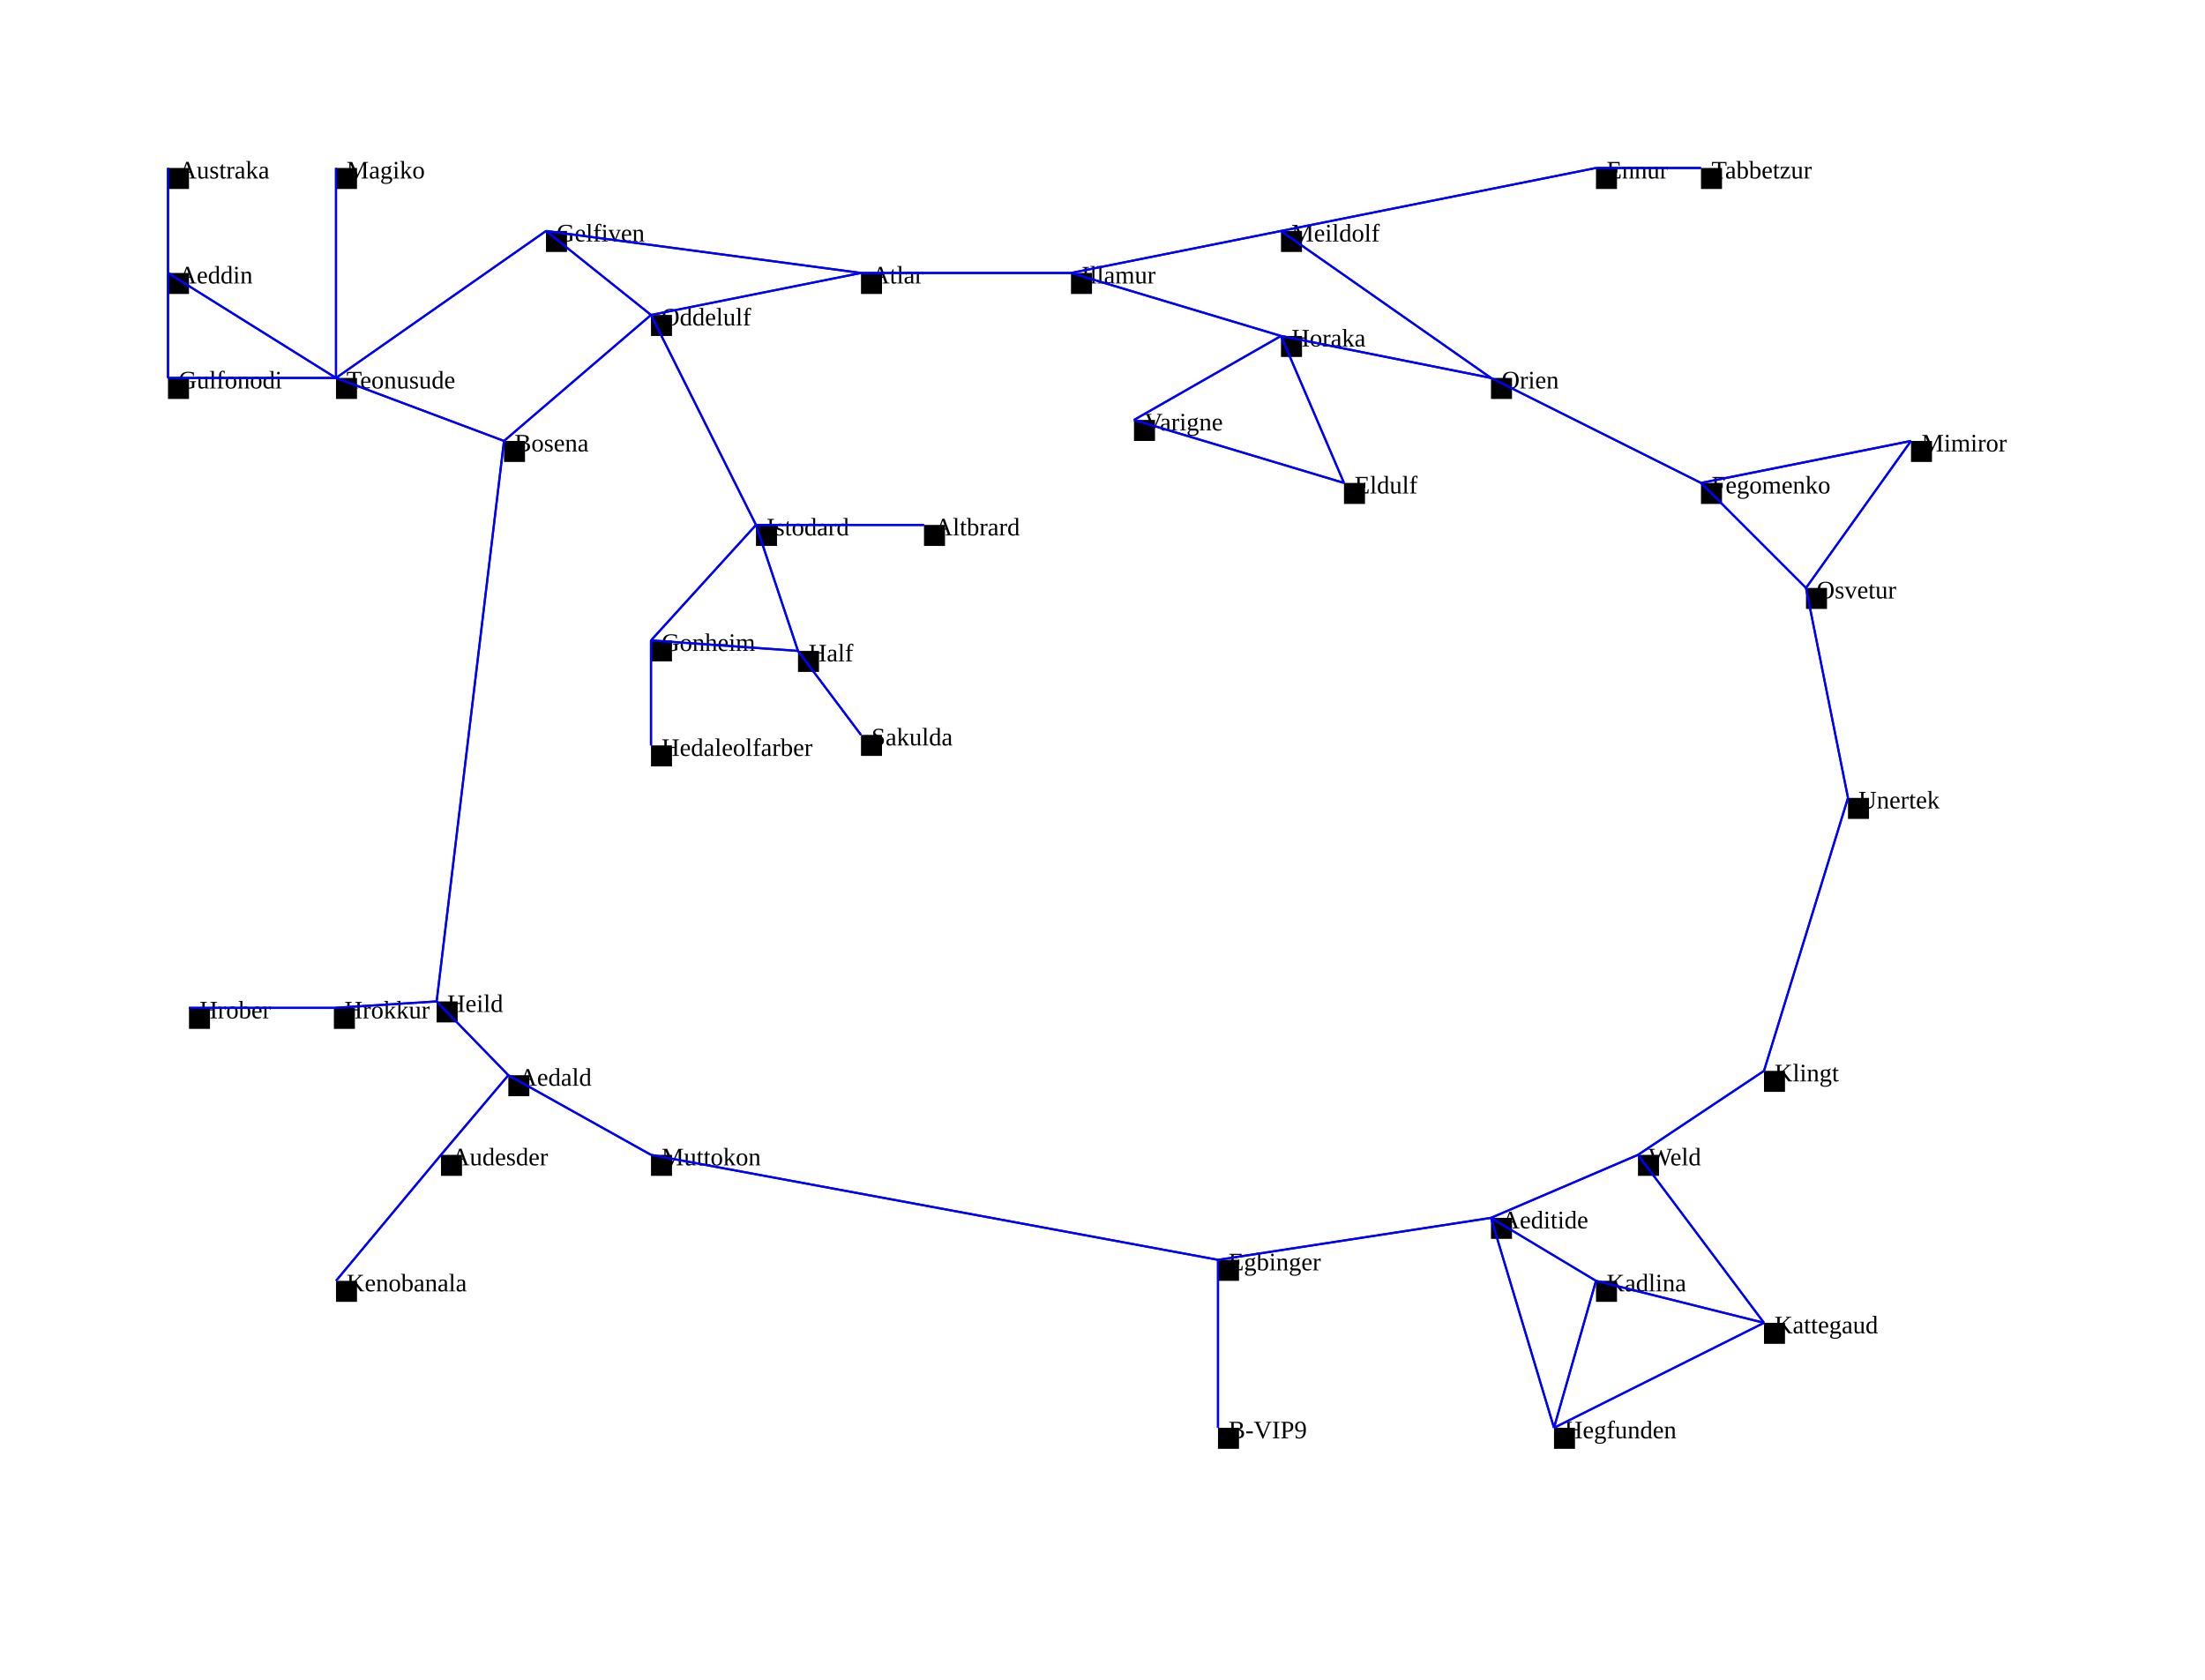
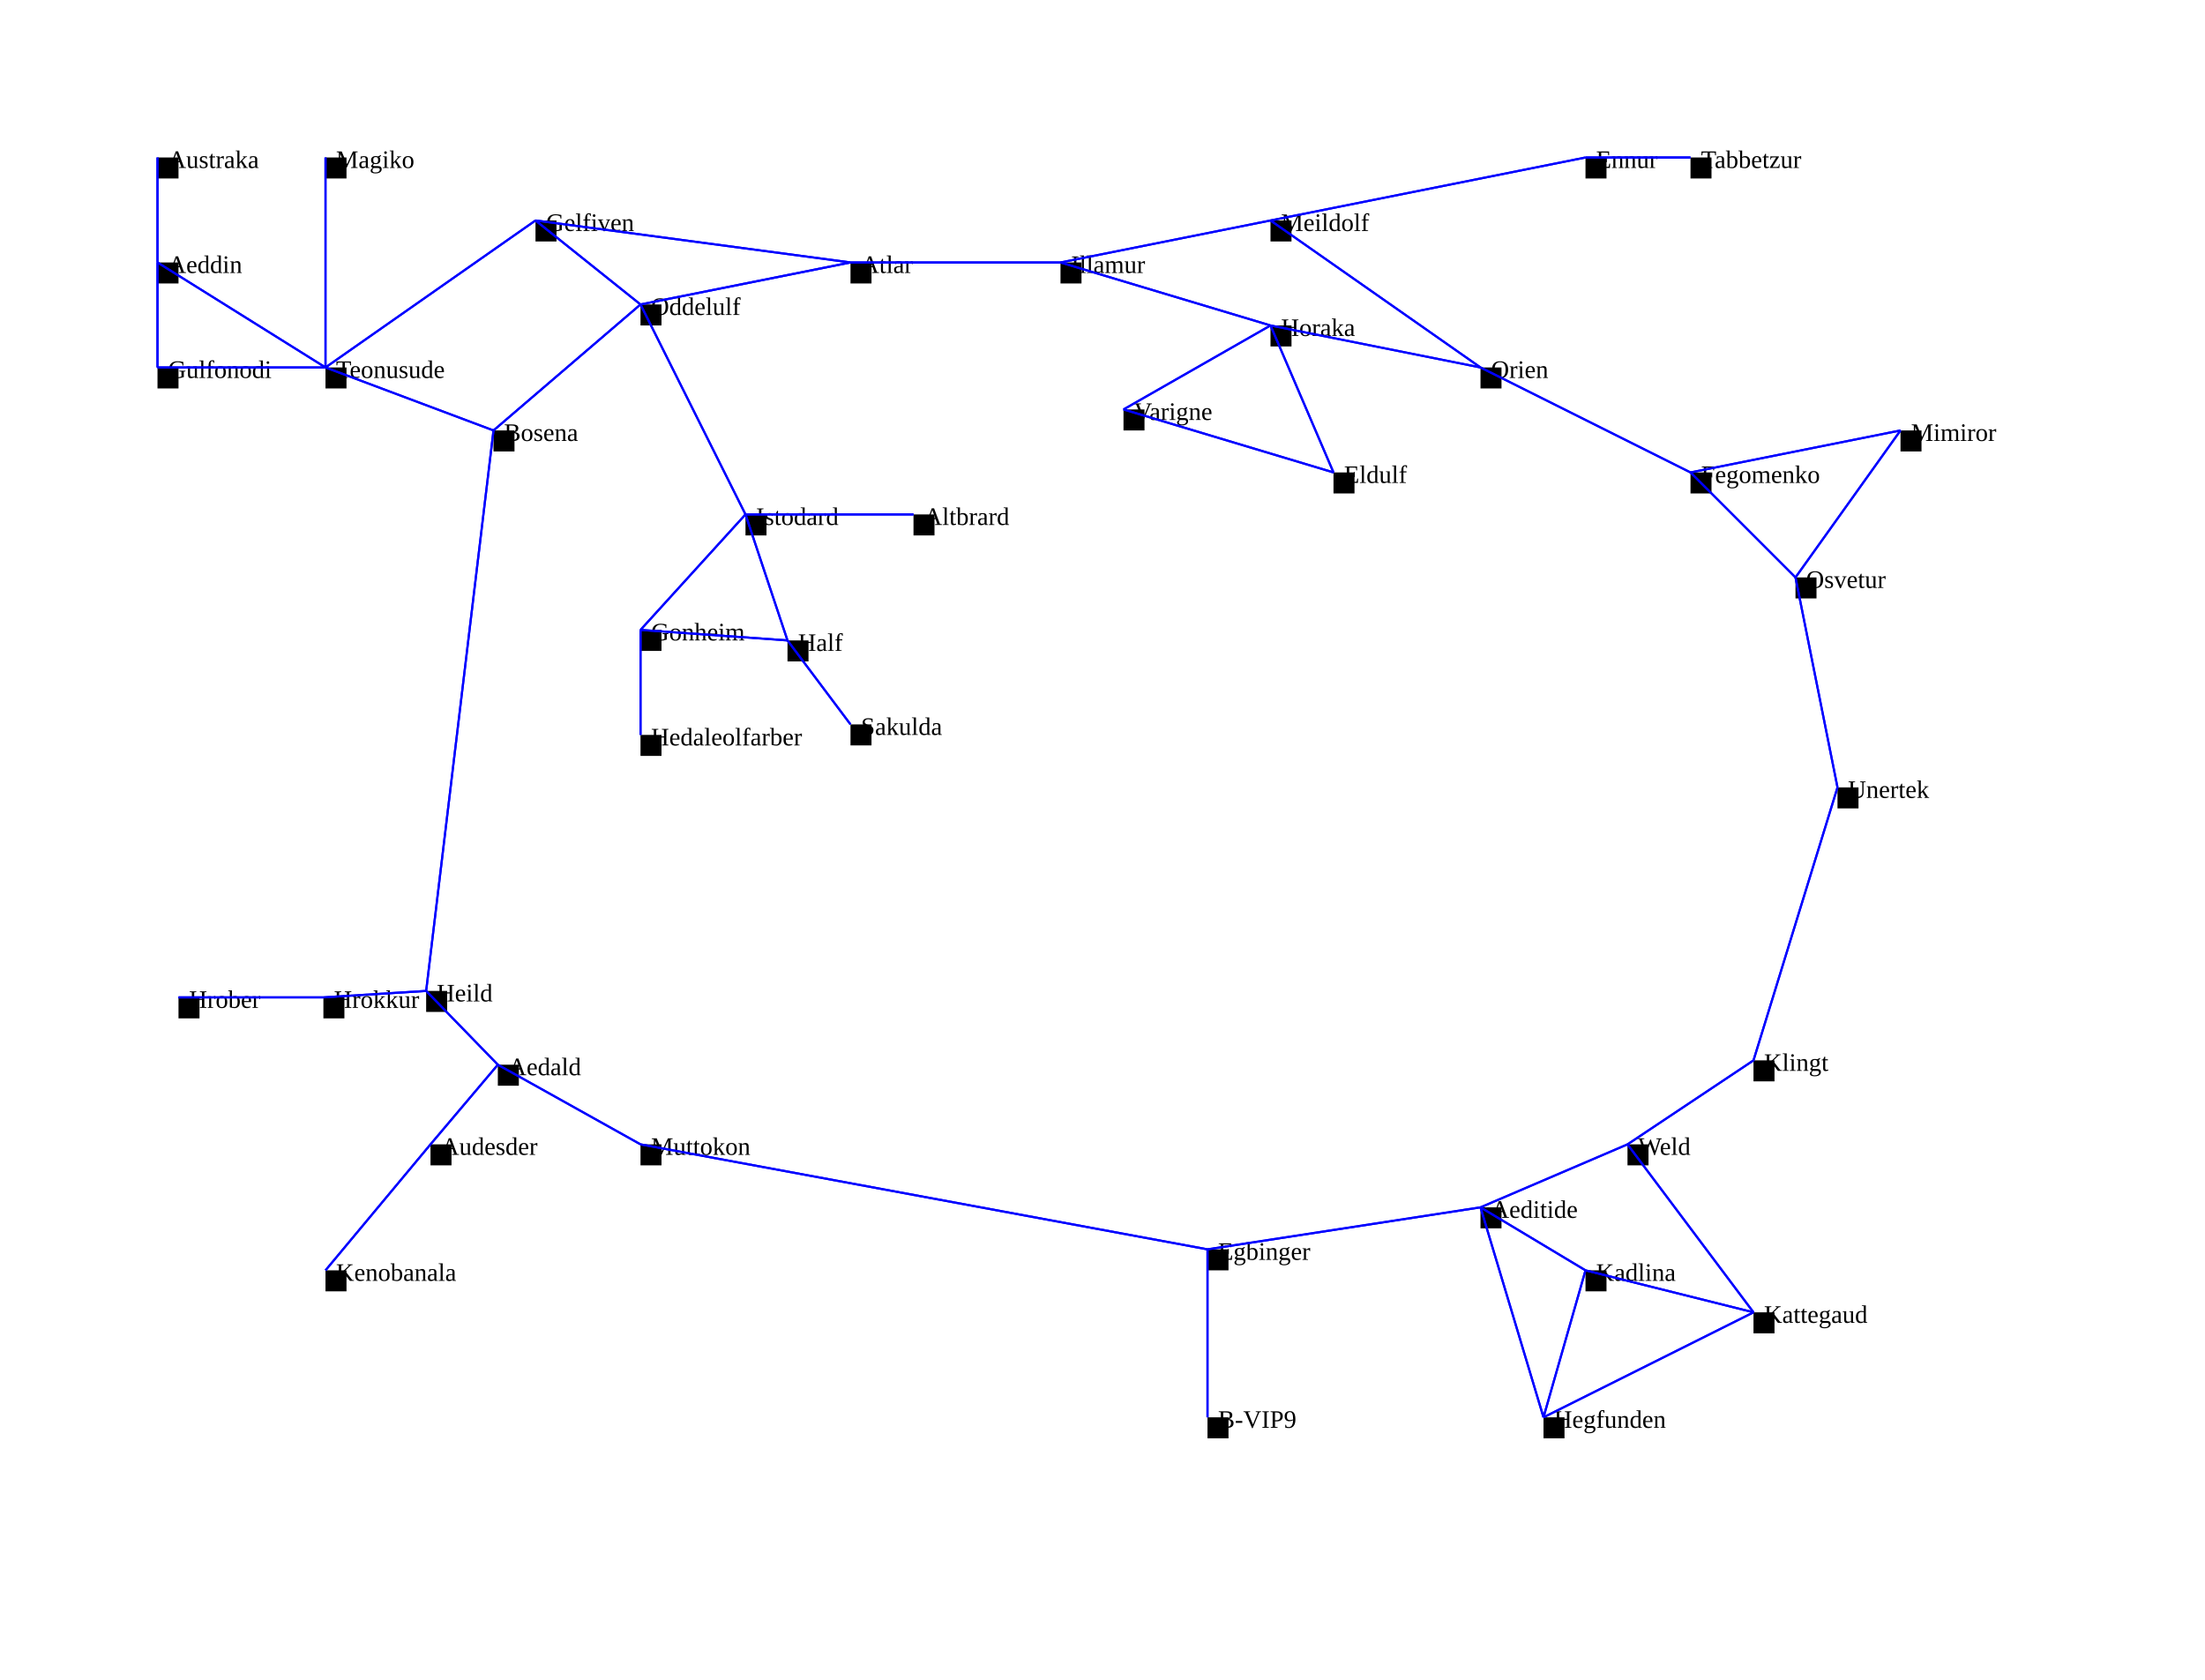
- <svg xmlns="http://www.w3.org/2000/svg" id="20113" width="1050.00" height="800.00">
-   <rect x="80.00" Region="Molden Heath" y="130.00" id="20114" width="10.00" height="10.00" Name="Aeddin" Type="system" ID="30002383" />
-   <text x="85.00" y="135.00" id="20115">Aeddin</text>
-   <rect x="80.00" Region="Molden Heath" y="180.00" id="20117" width="10.00" height="10.00" Name="Gulfonodi" Type="system" ID="30002384" />
-   <text x="85.00" y="185.00" id="20118">Gulfonodi</text>
-   <rect x="90.00" Region="Molden Heath" y="480.00" id="20120" width="10.00" height="10.00" Name="Hrober" Type="system" ID="30002392" />
-   <text x="95.00" y="485.00" id="20121">Hrober</text>
-   <rect x="159.00" Region="Molden Heath" y="480.00" id="20123" width="10.00" height="10.00" Name="Hrokkur" Type="system" ID="30002391" />
-   <text x="164.00" y="485.00" id="20124">Hrokkur</text>
-   <rect x="160.00" Region="Molden Heath" y="180.00" id="20126" width="10.00" height="10.00" Name="Teonusude" Type="system" ID="30002385" />
-   <text x="165.00" y="185.00" id="20127">Teonusude</text>
-   <rect x="207.93" Region="Molden Heath" y="476.93" id="20129" width="10.00" height="10.00" Name="Heild" Type="system" ID="30002390" />
-   <text x="212.93" y="481.93" id="20130">Heild</text>
-   <rect x="210.00" Region="Molden Heath" y="550.00" id="20132" width="10.00" height="10.00" Name="Audesder" Type="system" ID="30002395" />
-   <text x="215.00" y="555.00" id="20133">Audesder</text>
-   <rect x="240.00" Region="Molden Heath" y="210.00" id="20135" width="10.00" height="10.00" Name="Bosena" Type="system" ID="30002387" />
-   <text x="245.00" y="215.00" id="20136">Bosena</text>
-   <rect x="242.07" Region="Molden Heath" y="512.07" id="20138" width="10.00" height="10.00" Name="Aedald" Type="system" ID="30002393" />
-   <text x="247.07" y="517.07" id="20139">Aedald</text>
-   <rect x="260.00" Region="Molden Heath" y="110.00" id="20141" width="10.00" height="10.00" Name="Gelfiven" Type="system" ID="30002386" />
-   <text x="265.00" y="115.00" id="20142">Gelfiven</text>
-   <rect x="310.00" Region="Molden Heath" y="150.00" id="20144" width="10.00" height="10.00" Name="Oddelulf" Type="system" ID="30002388" />
-   <text x="315.00" y="155.00" id="20145">Oddelulf</text>
-   <rect x="310.00" Region="Molden Heath" y="550.00" id="20147" width="10.00" height="10.00" Name="Muttokon" Type="system" ID="30002394" />
-   <text x="315.00" y="555.00" id="20148">Muttokon</text>
-   <rect x="310.00" Region="Molden Heath" y="305.00" id="20150" width="10.00" height="10.00" Name="Gonheim" Type="system" ID="30002403" />
-   <text x="315.00" y="310.00" id="20151">Gonheim</text>
-   <rect x="310.00" Region="Molden Heath" y="355.00" id="20153" width="10.00" height="10.00" Name="Hedaleolfarber" Type="system" ID="30002406" />
-   <text x="315.00" y="360.00" id="20154">Hedaleolfarber</text>
-   <rect x="360.00" Region="Molden Heath" y="250.00" id="20156" width="10.00" height="10.00" Name="Istodard" Type="system" ID="30002402" />
-   <text x="365.00" y="255.00" id="20157">Istodard</text>
-   <rect x="380.00" Region="Molden Heath" y="310.00" id="20159" width="10.00" height="10.00" Name="Half" Type="system" ID="30002404" />
-   <text x="385.00" y="315.00" id="20160">Half</text>
-   <rect x="410.00" Region="Molden Heath" y="350.00" id="20162" width="10.00" height="10.00" Name="Sakulda" Type="system" ID="30002405" />
-   <text x="415.00" y="355.00" id="20163">Sakulda</text>
-   <rect x="410.00" Region="Molden Heath" y="130.00" id="20165" width="10.00" height="10.00" Name="Atlar" Type="system" ID="30002389" />
-   <text x="415.00" y="135.00" id="20166">Atlar</text>
-   <rect x="440.00" Region="Molden Heath" y="250.00" id="20168" width="10.00" height="10.00" Name="Altbrard" Type="system" ID="30002407" />
-   <text x="445.00" y="255.00" id="20169">Altbrard</text>
-   <rect x="510.00" Region="Molden Heath" y="130.00" id="20171" width="10.00" height="10.00" Name="Illamur" Type="system" ID="30002396" />
-   <text x="515.00" y="135.00" id="20172">Illamur</text>
-   <rect x="540.00" Region="Molden Heath" y="200.00" id="20174" width="10.00" height="10.00" Name="Varigne" Type="system" ID="30002400" />
-   <text x="545.00" y="205.00" id="20175">Varigne</text>
-   <rect x="610.00" Region="Molden Heath" y="160.00" id="20177" width="10.00" height="10.00" Name="Horaka" Type="system" ID="30002397" />
-   <text x="615.00" y="165.00" id="20178">Horaka</text>
-   <rect x="640.00" Region="Molden Heath" y="230.00" id="20180" width="10.00" height="10.00" Name="Eldulf" Type="system" ID="30002398" />
-   <text x="645.00" y="235.00" id="20181">Eldulf</text>
-   <rect x="580.00" Region="Molden Heath" y="600.00" id="20183" width="10.00" height="10.00" Name="Egbinger" Type="system" ID="30002420" />
-   <text x="585.00" y="605.00" id="20184">Egbinger</text>
-   <rect x="610.00" Region="Molden Heath" y="110.00" id="20186" width="10.00" height="10.00" Name="Meildolf" Type="system" ID="30002401" />
-   <text x="615.00" y="115.00" id="20187">Meildolf</text>
-   <rect x="710.00" Region="Molden Heath" y="180.00" id="20189" width="10.00" height="10.00" Name="Orien" Type="system" ID="30002399" />
-   <text x="715.00" y="185.00" id="20190">Orien</text>
-   <rect x="710.00" Region="Molden Heath" y="580.00" id="20192" width="10.00" height="10.00" Name="Aeditide" Type="system" ID="30002419" />
-   <text x="715.00" y="585.00" id="20193">Aeditide</text>
-   <rect x="740.00" Region="Molden Heath" y="680.00" id="20195" width="10.00" height="10.00" Name="Hegfunden" Type="system" ID="30002418" />
-   <text x="745.00" y="685.00" id="20196">Hegfunden</text>
-   <rect x="760.00" Region="Molden Heath" y="80.00" id="20198" width="10.00" height="10.00" Name="Ennur" Type="system" ID="30002412" />
-   <text x="765.00" y="85.00" id="20199">Ennur</text>
-   <rect x="760.00" Region="Molden Heath" y="610.00" id="20201" width="10.00" height="10.00" Name="Kadlina" Type="system" ID="30002417" />
-   <text x="765.00" y="615.00" id="20202">Kadlina</text>
-   <rect x="780.00" Region="Molden Heath" y="550.00" id="20204" width="10.00" height="10.00" Name="Weld" Type="system" ID="30002415" />
-   <text x="785.00" y="555.00" id="20205">Weld</text>
-   <rect x="810.00" Region="Molden Heath" y="230.00" id="20207" width="10.00" height="10.00" Name="Fegomenko" Type="system" ID="30002408" />
-   <text x="815.00" y="235.00" id="20208">Fegomenko</text>
-   <rect x="840.00" Region="Molden Heath" y="510.00" id="20210" width="10.00" height="10.00" Name="Klingt" Type="system" ID="30002414" />
-   <text x="845.00" y="515.00" id="20211">Klingt</text>
-   <rect x="840.00" Region="Molden Heath" y="630.00" id="20213" width="10.00" height="10.00" Name="Kattegaud" Type="system" ID="30002416" />
-   <text x="845.00" y="635.00" id="20214">Kattegaud</text>
-   <rect x="860.00" Region="Molden Heath" y="280.00" id="20216" width="10.00" height="10.00" Name="Osvetur" Type="system" ID="30002409" />
-   <text x="865.00" y="285.00" id="20217">Osvetur</text>
-   <rect x="880.00" Region="Molden Heath" y="380.00" id="20219" width="10.00" height="10.00" Name="Unertek" Type="system" ID="30002413" />
-   <text x="885.00" y="385.00" id="20220">Unertek</text>
-   <rect x="910.00" Region="Molden Heath" y="210.00" id="20222" width="10.00" height="10.00" Name="Mimiror" Type="system" ID="30002410" />
-   <text x="915.00" y="215.00" id="20223">Mimiror</text>
-   <rect x="80.00" Region="Heimatar" y="80.00" id="20225" width="10.00" height="10.00" Name="Austraka" Type="system" ID="30002523" />
-   <text x="85.00" y="85.00" id="20226">Austraka</text>
-   <rect x="160.00" Region="Heimatar" y="80.00" id="20228" width="10.00" height="10.00" Name="Magiko" Type="system" ID="30002570" />
-   <text x="165.00" y="85.00" id="20229">Magiko</text>
-   <rect x="160.00" Region="Derelik" y="610.00" id="20231" width="10.00" height="10.00" Name="Kenobanala" Type="system" ID="30000116" />
-   <text x="165.00" y="615.00" id="20232">Kenobanala</text>
-   <rect x="580.00" Region="Great Wildlands" y="680.00" id="20234" width="10.00" height="10.00" Name="B-VIP9" Type="system" ID="30000970" />
-   <text x="585.00" y="685.00" id="20235">B-VIP9</text>
-   <rect x="810.00" Region="Metropolis" y="80.00" id="20237" width="10.00" height="10.00" Name="Tabbetzur" Type="system" ID="30003465" />
-   <text x="815.00" y="85.00" id="20238">Tabbetzur</text>
-   <line x2="80.00" x1="80.00" id="20240" y1="130.00" y2="180.00" style="fill:blue;stroke:blue;" />
-   <line x2="160.00" x1="80.00" id="20241" y1="130.00" y2="180.00" style="fill:blue;stroke:blue;" />
-   <line x2="80.00" x1="80.00" id="20242" y1="130.00" y2="80.00" style="fill:blue;stroke:blue;" />
-   <line x2="80.00" x1="80.00" id="20243" y1="180.00" y2="130.00" style="fill:blue;stroke:blue;" />
-   <line x2="160.00" x1="80.00" id="20244" y1="180.00" y2="180.00" style="fill:blue;stroke:blue;" />
-   <line x2="159.00" x1="90.00" id="20245" y1="480.00" y2="480.00" style="fill:blue;stroke:blue;" />
-   <line x2="207.93" x1="159.00" id="20246" y1="480.00" y2="476.93" style="fill:blue;stroke:blue;" />
-   <line x2="90.00" x1="159.00" id="20247" y1="480.00" y2="480.00" style="fill:blue;stroke:blue;" />
-   <line x2="80.00" x1="160.00" id="20248" y1="180.00" y2="130.00" style="fill:blue;stroke:blue;" />
-   <line x2="80.00" x1="160.00" id="20249" y1="180.00" y2="180.00" style="fill:blue;stroke:blue;" />
-   <line x2="260.00" x1="160.00" id="20250" y1="180.00" y2="110.00" style="fill:blue;stroke:blue;" />
-   <line x2="240.00" x1="160.00" id="20251" y1="180.00" y2="210.00" style="fill:blue;stroke:blue;" />
-   <line x2="160.00" x1="160.00" id="20252" y1="180.00" y2="80.00" style="fill:blue;stroke:blue;" />
-   <line x2="240.00" x1="207.93" id="20253" y1="476.93" y2="210.00" style="fill:blue;stroke:blue;" />
-   <line x2="159.00" x1="207.93" id="20254" y1="476.93" y2="480.00" style="fill:blue;stroke:blue;" />
-   <line x2="242.07" x1="207.93" id="20255" y1="476.93" y2="512.07" style="fill:blue;stroke:blue;" />
-   <line x2="160.00" x1="210.00" id="20256" y1="550.00" y2="610.00" style="fill:blue;stroke:blue;" />
-   <line x2="242.07" x1="210.00" id="20257" y1="550.00" y2="512.07" style="fill:blue;stroke:blue;" />
-   <line x2="160.00" x1="240.00" id="20258" y1="210.00" y2="180.00" style="fill:blue;stroke:blue;" />
-   <line x2="310.00" x1="240.00" id="20259" y1="210.00" y2="150.00" style="fill:blue;stroke:blue;" />
-   <line x2="207.93" x1="240.00" id="20260" y1="210.00" y2="476.93" style="fill:blue;stroke:blue;" />
-   <line x2="207.93" x1="242.07" id="20261" y1="512.07" y2="476.93" style="fill:blue;stroke:blue;" />
-   <line x2="310.00" x1="242.07" id="20262" y1="512.07" y2="550.00" style="fill:blue;stroke:blue;" />
-   <line x2="210.00" x1="242.07" id="20263" y1="512.07" y2="550.00" style="fill:blue;stroke:blue;" />
-   <line x2="160.00" x1="260.00" id="20264" y1="110.00" y2="180.00" style="fill:blue;stroke:blue;" />
-   <line x2="310.00" x1="260.00" id="20265" y1="110.00" y2="150.00" style="fill:blue;stroke:blue;" />
-   <line x2="410.00" x1="260.00" id="20266" y1="110.00" y2="130.00" style="fill:blue;stroke:blue;" />
-   <line x2="260.00" x1="310.00" id="20267" y1="150.00" y2="110.00" style="fill:blue;stroke:blue;" />
-   <line x2="240.00" x1="310.00" id="20268" y1="150.00" y2="210.00" style="fill:blue;stroke:blue;" />
-   <line x2="410.00" x1="310.00" id="20269" y1="150.00" y2="130.00" style="fill:blue;stroke:blue;" />
-   <line x2="360.00" x1="310.00" id="20270" y1="150.00" y2="250.00" style="fill:blue;stroke:blue;" />
-   <line x2="242.07" x1="310.00" id="20271" y1="550.00" y2="512.07" style="fill:blue;stroke:blue;" />
-   <line x2="580.00" x1="310.00" id="20272" y1="550.00" y2="600.00" style="fill:blue;stroke:blue;" />
-   <line x2="360.00" x1="310.00" id="20273" y1="305.00" y2="250.00" style="fill:blue;stroke:blue;" />
-   <line x2="380.00" x1="310.00" id="20274" y1="305.00" y2="310.00" style="fill:blue;stroke:blue;" />
-   <line x2="310.00" x1="310.00" id="20275" y1="305.00" y2="355.00" style="fill:blue;stroke:blue;" />
-   <line x2="310.00" x1="310.00" id="20276" y1="355.00" y2="305.00" style="fill:blue;stroke:blue;" />
-   <line x2="310.00" x1="360.00" id="20277" y1="250.00" y2="150.00" style="fill:blue;stroke:blue;" />
-   <line x2="310.00" x1="360.00" id="20278" y1="250.00" y2="305.00" style="fill:blue;stroke:blue;" />
-   <line x2="380.00" x1="360.00" id="20279" y1="250.00" y2="310.00" style="fill:blue;stroke:blue;" />
-   <line x2="440.00" x1="360.00" id="20280" y1="250.00" y2="250.00" style="fill:blue;stroke:blue;" />
-   <line x2="360.00" x1="380.00" id="20281" y1="310.00" y2="250.00" style="fill:blue;stroke:blue;" />
-   <line x2="310.00" x1="380.00" id="20282" y1="310.00" y2="305.00" style="fill:blue;stroke:blue;" />
-   <line x2="410.00" x1="380.00" id="20283" y1="310.00" y2="350.00" style="fill:blue;stroke:blue;" />
-   <line x2="380.00" x1="410.00" id="20284" y1="350.00" y2="310.00" style="fill:blue;stroke:blue;" />
-   <line x2="260.00" x1="410.00" id="20285" y1="130.00" y2="110.00" style="fill:blue;stroke:blue;" />
-   <line x2="310.00" x1="410.00" id="20286" y1="130.00" y2="150.00" style="fill:blue;stroke:blue;" />
-   <line x2="510.00" x1="410.00" id="20287" y1="130.00" y2="130.00" style="fill:blue;stroke:blue;" />
-   <line x2="360.00" x1="440.00" id="20288" y1="250.00" y2="250.00" style="fill:blue;stroke:blue;" />
-   <line x2="410.00" x1="510.00" id="20289" y1="130.00" y2="130.00" style="fill:blue;stroke:blue;" />
-   <line x2="610.00" x1="510.00" id="20290" y1="130.00" y2="160.00" style="fill:blue;stroke:blue;" />
-   <line x2="610.00" x1="510.00" id="20291" y1="130.00" y2="110.00" style="fill:blue;stroke:blue;" />
-   <line x2="610.00" x1="540.00" id="20292" y1="200.00" y2="160.00" style="fill:blue;stroke:blue;" />
-   <line x2="640.00" x1="540.00" id="20293" y1="200.00" y2="230.00" style="fill:blue;stroke:blue;" />
-   <line x2="510.00" x1="610.00" id="20294" y1="160.00" y2="130.00" style="fill:blue;stroke:blue;" />
-   <line x2="640.00" x1="610.00" id="20295" y1="160.00" y2="230.00" style="fill:blue;stroke:blue;" />
-   <line x2="710.00" x1="610.00" id="20296" y1="160.00" y2="180.00" style="fill:blue;stroke:blue;" />
-   <line x2="540.00" x1="610.00" id="20297" y1="160.00" y2="200.00" style="fill:blue;stroke:blue;" />
-   <line x2="610.00" x1="640.00" id="20298" y1="230.00" y2="160.00" style="fill:blue;stroke:blue;" />
-   <line x2="540.00" x1="640.00" id="20299" y1="230.00" y2="200.00" style="fill:blue;stroke:blue;" />
-   <line x2="580.00" x1="580.00" id="20300" y1="600.00" y2="680.00" style="fill:blue;stroke:blue;" />
-   <line x2="310.00" x1="580.00" id="20301" y1="600.00" y2="550.00" style="fill:blue;stroke:blue;" />
-   <line x2="710.00" x1="580.00" id="20302" y1="600.00" y2="580.00" style="fill:blue;stroke:blue;" />
-   <line x2="510.00" x1="610.00" id="20303" y1="110.00" y2="130.00" style="fill:blue;stroke:blue;" />
-   <line x2="710.00" x1="610.00" id="20304" y1="110.00" y2="180.00" style="fill:blue;stroke:blue;" />
-   <line x2="760.00" x1="610.00" id="20305" y1="110.00" y2="80.00" style="fill:blue;stroke:blue;" />
-   <line x2="610.00" x1="710.00" id="20306" y1="180.00" y2="160.00" style="fill:blue;stroke:blue;" />
-   <line x2="610.00" x1="710.00" id="20307" y1="180.00" y2="110.00" style="fill:blue;stroke:blue;" />
-   <line x2="810.00" x1="710.00" id="20308" y1="180.00" y2="230.00" style="fill:blue;stroke:blue;" />
-   <line x2="780.00" x1="710.00" id="20309" y1="580.00" y2="550.00" style="fill:blue;stroke:blue;" />
-   <line x2="760.00" x1="710.00" id="20310" y1="580.00" y2="610.00" style="fill:blue;stroke:blue;" />
-   <line x2="740.00" x1="710.00" id="20311" y1="580.00" y2="680.00" style="fill:blue;stroke:blue;" />
-   <line x2="580.00" x1="710.00" id="20312" y1="580.00" y2="600.00" style="fill:blue;stroke:blue;" />
-   <line x2="840.00" x1="740.00" id="20313" y1="680.00" y2="630.00" style="fill:blue;stroke:blue;" />
-   <line x2="760.00" x1="740.00" id="20314" y1="680.00" y2="610.00" style="fill:blue;stroke:blue;" />
-   <line x2="710.00" x1="740.00" id="20315" y1="680.00" y2="580.00" style="fill:blue;stroke:blue;" />
-   <line x2="610.00" x1="760.00" id="20316" y1="80.00" y2="110.00" style="fill:blue;stroke:blue;" />
-   <line x2="810.00" x1="760.00" id="20317" y1="80.00" y2="80.00" style="fill:blue;stroke:blue;" />
-   <line x2="840.00" x1="760.00" id="20318" y1="610.00" y2="630.00" style="fill:blue;stroke:blue;" />
-   <line x2="740.00" x1="760.00" id="20319" y1="610.00" y2="680.00" style="fill:blue;stroke:blue;" />
-   <line x2="710.00" x1="760.00" id="20320" y1="610.00" y2="580.00" style="fill:blue;stroke:blue;" />
-   <line x2="840.00" x1="780.00" id="20321" y1="550.00" y2="510.00" style="fill:blue;stroke:blue;" />
-   <line x2="840.00" x1="780.00" id="20322" y1="550.00" y2="630.00" style="fill:blue;stroke:blue;" />
-   <line x2="710.00" x1="780.00" id="20323" y1="550.00" y2="580.00" style="fill:blue;stroke:blue;" />
-   <line x2="710.00" x1="810.00" id="20324" y1="230.00" y2="180.00" style="fill:blue;stroke:blue;" />
-   <line x2="860.00" x1="810.00" id="20325" y1="230.00" y2="280.00" style="fill:blue;stroke:blue;" />
-   <line x2="910.00" x1="810.00" id="20326" y1="230.00" y2="210.00" style="fill:blue;stroke:blue;" />
-   <line x2="880.00" x1="840.00" id="20327" y1="510.00" y2="380.00" style="fill:blue;stroke:blue;" />
-   <line x2="780.00" x1="840.00" id="20328" y1="510.00" y2="550.00" style="fill:blue;stroke:blue;" />
-   <line x2="780.00" x1="840.00" id="20329" y1="630.00" y2="550.00" style="fill:blue;stroke:blue;" />
-   <line x2="760.00" x1="840.00" id="20330" y1="630.00" y2="610.00" style="fill:blue;stroke:blue;" />
-   <line x2="740.00" x1="840.00" id="20331" y1="630.00" y2="680.00" style="fill:blue;stroke:blue;" />
-   <line x2="810.00" x1="860.00" id="20332" y1="280.00" y2="230.00" style="fill:blue;stroke:blue;" />
-   <line x2="910.00" x1="860.00" id="20333" y1="280.00" y2="210.00" style="fill:blue;stroke:blue;" />
-   <line x2="880.00" x1="860.00" id="20334" y1="280.00" y2="380.00" style="fill:blue;stroke:blue;" />
-   <line x2="860.00" x1="880.00" id="20335" y1="380.00" y2="280.00" style="fill:blue;stroke:blue;" />
-   <line x2="840.00" x1="880.00" id="20336" y1="380.00" y2="510.00" style="fill:blue;stroke:blue;" />
-   <line x2="810.00" x1="910.00" id="20337" y1="210.00" y2="230.00" style="fill:blue;stroke:blue;" />
-   <line x2="860.00" x1="910.00" id="20338" y1="210.00" y2="280.00" style="fill:blue;stroke:blue;" />
-   <line x2="80.00" x1="80.00" id="20339" y1="80.00" y2="130.00" style="fill:blue;stroke:blue;" />
-   <line x2="160.00" x1="160.00" id="20340" y1="80.00" y2="180.00" style="fill:blue;stroke:blue;" />
-   <line x2="210.00" x1="160.00" id="20341" y1="610.00" y2="550.00" style="fill:blue;stroke:blue;" />
-   <line x2="580.00" x1="580.00" id="20342" y1="680.00" y2="600.00" style="fill:blue;stroke:blue;" />
-   <line x2="760.00" x1="810.00" id="20343" y1="80.00" y2="80.00" style="fill:blue;stroke:blue;" />
+ <svg xmlns="http://www.w3.org/2000/svg" width="1050.00" id="20113" height="800.00">
+   <rect Name="Aeddin" y="125.00" id="20114" Type="system" height="10.00" Region="Molden Heath" width="10.00" x="75.00" ID="30002383" />
+   <text y="130.00" id="20115" x="80.00">Aeddin</text>
+   <rect Name="Gulfonodi" y="175.00" id="20117" Type="system" height="10.00" Region="Molden Heath" width="10.00" x="75.00" ID="30002384" />
+   <text y="180.00" id="20118" x="80.00">Gulfonodi</text>
+   <rect Name="Hrober" y="475.00" id="20120" Type="system" height="10.00" Region="Molden Heath" width="10.00" x="85.00" ID="30002392" />
+   <text y="480.00" id="20121" x="90.00">Hrober</text>
+   <rect Name="Hrokkur" y="475.00" id="20123" Type="system" height="10.00" Region="Molden Heath" width="10.00" x="154.00" ID="30002391" />
+   <text y="480.00" id="20124" x="159.00">Hrokkur</text>
+   <rect Name="Teonusude" y="175.00" id="20126" Type="system" height="10.00" Region="Molden Heath" width="10.00" x="155.00" ID="30002385" />
+   <text y="180.00" id="20127" x="160.00">Teonusude</text>
+   <rect Name="Heild" y="471.93" id="20129" Type="system" height="10.00" Region="Molden Heath" width="10.00" x="202.93" ID="30002390" />
+   <text y="476.93" id="20130" x="207.93">Heild</text>
+   <rect Name="Audesder" y="545.00" id="20132" Type="system" height="10.00" Region="Molden Heath" width="10.00" x="205.00" ID="30002395" />
+   <text y="550.00" id="20133" x="210.00">Audesder</text>
+   <rect Name="Bosena" y="205.00" id="20135" Type="system" height="10.00" Region="Molden Heath" width="10.00" x="235.00" ID="30002387" />
+   <text y="210.00" id="20136" x="240.00">Bosena</text>
+   <rect Name="Aedald" y="507.07" id="20138" Type="system" height="10.00" Region="Molden Heath" width="10.00" x="237.07" ID="30002393" />
+   <text y="512.07" id="20139" x="242.07">Aedald</text>
+   <rect Name="Gelfiven" y="105.00" id="20141" Type="system" height="10.00" Region="Molden Heath" width="10.00" x="255.00" ID="30002386" />
+   <text y="110.00" id="20142" x="260.00">Gelfiven</text>
+   <rect Name="Oddelulf" y="145.00" id="20144" Type="system" height="10.00" Region="Molden Heath" width="10.00" x="305.00" ID="30002388" />
+   <text y="150.00" id="20145" x="310.00">Oddelulf</text>
+   <rect Name="Muttokon" y="545.00" id="20147" Type="system" height="10.00" Region="Molden Heath" width="10.00" x="305.00" ID="30002394" />
+   <text y="550.00" id="20148" x="310.00">Muttokon</text>
+   <rect Name="Gonheim" y="300.00" id="20150" Type="system" height="10.00" Region="Molden Heath" width="10.00" x="305.00" ID="30002403" />
+   <text y="305.00" id="20151" x="310.00">Gonheim</text>
+   <rect Name="Hedaleolfarber" y="350.00" id="20153" Type="system" height="10.00" Region="Molden Heath" width="10.00" x="305.00" ID="30002406" />
+   <text y="355.00" id="20154" x="310.00">Hedaleolfarber</text>
+   <rect Name="Istodard" y="245.00" id="20156" Type="system" height="10.00" Region="Molden Heath" width="10.00" x="355.00" ID="30002402" />
+   <text y="250.00" id="20157" x="360.00">Istodard</text>
+   <rect Name="Half" y="305.00" id="20159" Type="system" height="10.00" Region="Molden Heath" width="10.00" x="375.00" ID="30002404" />
+   <text y="310.00" id="20160" x="380.00">Half</text>
+   <rect Name="Sakulda" y="345.00" id="20162" Type="system" height="10.00" Region="Molden Heath" width="10.00" x="405.00" ID="30002405" />
+   <text y="350.00" id="20163" x="410.00">Sakulda</text>
+   <rect Name="Atlar" y="125.00" id="20165" Type="system" height="10.00" Region="Molden Heath" width="10.00" x="405.00" ID="30002389" />
+   <text y="130.00" id="20166" x="410.00">Atlar</text>
+   <rect Name="Altbrard" y="245.00" id="20168" Type="system" height="10.00" Region="Molden Heath" width="10.00" x="435.00" ID="30002407" />
+   <text y="250.00" id="20169" x="440.00">Altbrard</text>
+   <rect Name="Illamur" y="125.00" id="20171" Type="system" height="10.00" Region="Molden Heath" width="10.00" x="505.00" ID="30002396" />
+   <text y="130.00" id="20172" x="510.00">Illamur</text>
+   <rect Name="Varigne" y="195.00" id="20174" Type="system" height="10.00" Region="Molden Heath" width="10.00" x="535.00" ID="30002400" />
+   <text y="200.00" id="20175" x="540.00">Varigne</text>
+   <rect Name="Horaka" y="155.00" id="20177" Type="system" height="10.00" Region="Molden Heath" width="10.00" x="605.00" ID="30002397" />
+   <text y="160.00" id="20178" x="610.00">Horaka</text>
+   <rect Name="Eldulf" y="225.00" id="20180" Type="system" height="10.00" Region="Molden Heath" width="10.00" x="635.00" ID="30002398" />
+   <text y="230.00" id="20181" x="640.00">Eldulf</text>
+   <rect Name="Egbinger" y="595.00" id="20183" Type="system" height="10.00" Region="Molden Heath" width="10.00" x="575.00" ID="30002420" />
+   <text y="600.00" id="20184" x="580.00">Egbinger</text>
+   <rect Name="Meildolf" y="105.00" id="20186" Type="system" height="10.00" Region="Molden Heath" width="10.00" x="605.00" ID="30002401" />
+   <text y="110.00" id="20187" x="610.00">Meildolf</text>
+   <rect Name="Orien" y="175.00" id="20189" Type="system" height="10.00" Region="Molden Heath" width="10.00" x="705.00" ID="30002399" />
+   <text y="180.00" id="20190" x="710.00">Orien</text>
+   <rect Name="Aeditide" y="575.00" id="20192" Type="system" height="10.00" Region="Molden Heath" width="10.00" x="705.00" ID="30002419" />
+   <text y="580.00" id="20193" x="710.00">Aeditide</text>
+   <rect Name="Hegfunden" y="675.00" id="20195" Type="system" height="10.00" Region="Molden Heath" width="10.00" x="735.00" ID="30002418" />
+   <text y="680.00" id="20196" x="740.00">Hegfunden</text>
+   <rect Name="Ennur" y="75.00" id="20198" Type="system" height="10.00" Region="Molden Heath" width="10.00" x="755.00" ID="30002412" />
+   <text y="80.00" id="20199" x="760.00">Ennur</text>
+   <rect Name="Kadlina" y="605.00" id="20201" Type="system" height="10.00" Region="Molden Heath" width="10.00" x="755.00" ID="30002417" />
+   <text y="610.00" id="20202" x="760.00">Kadlina</text>
+   <rect Name="Weld" y="545.00" id="20204" Type="system" height="10.00" Region="Molden Heath" width="10.00" x="775.00" ID="30002415" />
+   <text y="550.00" id="20205" x="780.00">Weld</text>
+   <rect Name="Fegomenko" y="225.00" id="20207" Type="system" height="10.00" Region="Molden Heath" width="10.00" x="805.00" ID="30002408" />
+   <text y="230.00" id="20208" x="810.00">Fegomenko</text>
+   <rect Name="Klingt" y="505.00" id="20210" Type="system" height="10.00" Region="Molden Heath" width="10.00" x="835.00" ID="30002414" />
+   <text y="510.00" id="20211" x="840.00">Klingt</text>
+   <rect Name="Kattegaud" y="625.00" id="20213" Type="system" height="10.00" Region="Molden Heath" width="10.00" x="835.00" ID="30002416" />
+   <text y="630.00" id="20214" x="840.00">Kattegaud</text>
+   <rect Name="Osvetur" y="275.00" id="20216" Type="system" height="10.00" Region="Molden Heath" width="10.00" x="855.00" ID="30002409" />
+   <text y="280.00" id="20217" x="860.00">Osvetur</text>
+   <rect Name="Unertek" y="375.00" id="20219" Type="system" height="10.00" Region="Molden Heath" width="10.00" x="875.00" ID="30002413" />
+   <text y="380.00" id="20220" x="880.00">Unertek</text>
+   <rect Name="Mimiror" y="205.00" id="20222" Type="system" height="10.00" Region="Molden Heath" width="10.00" x="905.00" ID="30002410" />
+   <text y="210.00" id="20223" x="910.00">Mimiror</text>
+   <rect Name="Austraka" y="75.00" id="20225" Type="system" height="10.00" Region="Heimatar" width="10.00" x="75.00" ID="30002523" />
+   <text y="80.00" id="20226" x="80.00">Austraka</text>
+   <rect Name="Magiko" y="75.00" id="20228" Type="system" height="10.00" Region="Heimatar" width="10.00" x="155.00" ID="30002570" />
+   <text y="80.00" id="20229" x="160.00">Magiko</text>
+   <rect Name="Kenobanala" y="605.00" id="20231" Type="system" height="10.00" Region="Derelik" width="10.00" x="155.00" ID="30000116" />
+   <text y="610.00" id="20232" x="160.00">Kenobanala</text>
+   <rect Name="B-VIP9" y="675.00" id="20234" Type="system" height="10.00" Region="Great Wildlands" width="10.00" x="575.00" ID="30000970" />
+   <text y="680.00" id="20235" x="580.00">B-VIP9</text>
+   <rect Name="Tabbetzur" y="75.00" id="20237" Type="system" height="10.00" Region="Metropolis" width="10.00" x="805.00" ID="30003465" />
+   <text y="80.00" id="20238" x="810.00">Tabbetzur</text>
+   <line style="fill:blue;stroke:blue;" x1="75.00" id="20240" x2="75.00" y2="175.00" y1="125.00" />
+   <line style="fill:blue;stroke:blue;" x1="75.00" id="20241" x2="155.00" y2="175.00" y1="125.00" />
+   <line style="fill:blue;stroke:blue;" x1="75.00" id="20242" x2="75.00" y2="75.00" y1="125.00" />
+   <line style="fill:blue;stroke:blue;" x1="75.00" id="20243" x2="75.00" y2="125.00" y1="175.00" />
+   <line style="fill:blue;stroke:blue;" x1="75.00" id="20244" x2="155.00" y2="175.00" y1="175.00" />
+   <line style="fill:blue;stroke:blue;" x1="85.00" id="20245" x2="154.00" y2="475.00" y1="475.00" />
+   <line style="fill:blue;stroke:blue;" x1="154.00" id="20246" x2="202.93" y2="471.93" y1="475.00" />
+   <line style="fill:blue;stroke:blue;" x1="154.00" id="20247" x2="85.00" y2="475.00" y1="475.00" />
+   <line style="fill:blue;stroke:blue;" x1="155.00" id="20248" x2="75.00" y2="125.00" y1="175.00" />
+   <line style="fill:blue;stroke:blue;" x1="155.00" id="20249" x2="75.00" y2="175.00" y1="175.00" />
+   <line style="fill:blue;stroke:blue;" x1="155.00" id="20250" x2="255.00" y2="105.00" y1="175.00" />
+   <line style="fill:blue;stroke:blue;" x1="155.00" id="20251" x2="235.00" y2="205.00" y1="175.00" />
+   <line style="fill:blue;stroke:blue;" x1="155.00" id="20252" x2="155.00" y2="75.00" y1="175.00" />
+   <line style="fill:blue;stroke:blue;" x1="202.93" id="20253" x2="235.00" y2="205.00" y1="471.93" />
+   <line style="fill:blue;stroke:blue;" x1="202.93" id="20254" x2="154.00" y2="475.00" y1="471.93" />
+   <line style="fill:blue;stroke:blue;" x1="202.93" id="20255" x2="237.07" y2="507.07" y1="471.93" />
+   <line style="fill:blue;stroke:blue;" x1="205.00" id="20256" x2="155.00" y2="605.00" y1="545.00" />
+   <line style="fill:blue;stroke:blue;" x1="205.00" id="20257" x2="237.07" y2="507.07" y1="545.00" />
+   <line style="fill:blue;stroke:blue;" x1="235.00" id="20258" x2="155.00" y2="175.00" y1="205.00" />
+   <line style="fill:blue;stroke:blue;" x1="235.00" id="20259" x2="305.00" y2="145.00" y1="205.00" />
+   <line style="fill:blue;stroke:blue;" x1="235.00" id="20260" x2="202.93" y2="471.93" y1="205.00" />
+   <line style="fill:blue;stroke:blue;" x1="237.07" id="20261" x2="202.93" y2="471.93" y1="507.07" />
+   <line style="fill:blue;stroke:blue;" x1="237.07" id="20262" x2="305.00" y2="545.00" y1="507.07" />
+   <line style="fill:blue;stroke:blue;" x1="237.07" id="20263" x2="205.00" y2="545.00" y1="507.07" />
+   <line style="fill:blue;stroke:blue;" x1="255.00" id="20264" x2="155.00" y2="175.00" y1="105.00" />
+   <line style="fill:blue;stroke:blue;" x1="255.00" id="20265" x2="305.00" y2="145.00" y1="105.00" />
+   <line style="fill:blue;stroke:blue;" x1="255.00" id="20266" x2="405.00" y2="125.00" y1="105.00" />
+   <line style="fill:blue;stroke:blue;" x1="305.00" id="20267" x2="255.00" y2="105.00" y1="145.00" />
+   <line style="fill:blue;stroke:blue;" x1="305.00" id="20268" x2="235.00" y2="205.00" y1="145.00" />
+   <line style="fill:blue;stroke:blue;" x1="305.00" id="20269" x2="405.00" y2="125.00" y1="145.00" />
+   <line style="fill:blue;stroke:blue;" x1="305.00" id="20270" x2="355.00" y2="245.00" y1="145.00" />
+   <line style="fill:blue;stroke:blue;" x1="305.00" id="20271" x2="237.07" y2="507.07" y1="545.00" />
+   <line style="fill:blue;stroke:blue;" x1="305.00" id="20272" x2="575.00" y2="595.00" y1="545.00" />
+   <line style="fill:blue;stroke:blue;" x1="305.00" id="20273" x2="355.00" y2="245.00" y1="300.00" />
+   <line style="fill:blue;stroke:blue;" x1="305.00" id="20274" x2="375.00" y2="305.00" y1="300.00" />
+   <line style="fill:blue;stroke:blue;" x1="305.00" id="20275" x2="305.00" y2="350.00" y1="300.00" />
+   <line style="fill:blue;stroke:blue;" x1="305.00" id="20276" x2="305.00" y2="300.00" y1="350.00" />
+   <line style="fill:blue;stroke:blue;" x1="355.00" id="20277" x2="305.00" y2="145.00" y1="245.00" />
+   <line style="fill:blue;stroke:blue;" x1="355.00" id="20278" x2="305.00" y2="300.00" y1="245.00" />
+   <line style="fill:blue;stroke:blue;" x1="355.00" id="20279" x2="375.00" y2="305.00" y1="245.00" />
+   <line style="fill:blue;stroke:blue;" x1="355.00" id="20280" x2="435.00" y2="245.00" y1="245.00" />
+   <line style="fill:blue;stroke:blue;" x1="375.00" id="20281" x2="355.00" y2="245.00" y1="305.00" />
+   <line style="fill:blue;stroke:blue;" x1="375.00" id="20282" x2="305.00" y2="300.00" y1="305.00" />
+   <line style="fill:blue;stroke:blue;" x1="375.00" id="20283" x2="405.00" y2="345.00" y1="305.00" />
+   <line style="fill:blue;stroke:blue;" x1="405.00" id="20284" x2="375.00" y2="305.00" y1="345.00" />
+   <line style="fill:blue;stroke:blue;" x1="405.00" id="20285" x2="255.00" y2="105.00" y1="125.00" />
+   <line style="fill:blue;stroke:blue;" x1="405.00" id="20286" x2="305.00" y2="145.00" y1="125.00" />
+   <line style="fill:blue;stroke:blue;" x1="405.00" id="20287" x2="505.00" y2="125.00" y1="125.00" />
+   <line style="fill:blue;stroke:blue;" x1="435.00" id="20288" x2="355.00" y2="245.00" y1="245.00" />
+   <line style="fill:blue;stroke:blue;" x1="505.00" id="20289" x2="405.00" y2="125.00" y1="125.00" />
+   <line style="fill:blue;stroke:blue;" x1="505.00" id="20290" x2="605.00" y2="155.00" y1="125.00" />
+   <line style="fill:blue;stroke:blue;" x1="505.00" id="20291" x2="605.00" y2="105.00" y1="125.00" />
+   <line style="fill:blue;stroke:blue;" x1="535.00" id="20292" x2="605.00" y2="155.00" y1="195.00" />
+   <line style="fill:blue;stroke:blue;" x1="535.00" id="20293" x2="635.00" y2="225.00" y1="195.00" />
+   <line style="fill:blue;stroke:blue;" x1="605.00" id="20294" x2="505.00" y2="125.00" y1="155.00" />
+   <line style="fill:blue;stroke:blue;" x1="605.00" id="20295" x2="635.00" y2="225.00" y1="155.00" />
+   <line style="fill:blue;stroke:blue;" x1="605.00" id="20296" x2="705.00" y2="175.00" y1="155.00" />
+   <line style="fill:blue;stroke:blue;" x1="605.00" id="20297" x2="535.00" y2="195.00" y1="155.00" />
+   <line style="fill:blue;stroke:blue;" x1="635.00" id="20298" x2="605.00" y2="155.00" y1="225.00" />
+   <line style="fill:blue;stroke:blue;" x1="635.00" id="20299" x2="535.00" y2="195.00" y1="225.00" />
+   <line style="fill:blue;stroke:blue;" x1="575.00" id="20300" x2="575.00" y2="675.00" y1="595.00" />
+   <line style="fill:blue;stroke:blue;" x1="575.00" id="20301" x2="305.00" y2="545.00" y1="595.00" />
+   <line style="fill:blue;stroke:blue;" x1="575.00" id="20302" x2="705.00" y2="575.00" y1="595.00" />
+   <line style="fill:blue;stroke:blue;" x1="605.00" id="20303" x2="505.00" y2="125.00" y1="105.00" />
+   <line style="fill:blue;stroke:blue;" x1="605.00" id="20304" x2="705.00" y2="175.00" y1="105.00" />
+   <line style="fill:blue;stroke:blue;" x1="605.00" id="20305" x2="755.00" y2="75.00" y1="105.00" />
+   <line style="fill:blue;stroke:blue;" x1="705.00" id="20306" x2="605.00" y2="155.00" y1="175.00" />
+   <line style="fill:blue;stroke:blue;" x1="705.00" id="20307" x2="605.00" y2="105.00" y1="175.00" />
+   <line style="fill:blue;stroke:blue;" x1="705.00" id="20308" x2="805.00" y2="225.00" y1="175.00" />
+   <line style="fill:blue;stroke:blue;" x1="705.00" id="20309" x2="775.00" y2="545.00" y1="575.00" />
+   <line style="fill:blue;stroke:blue;" x1="705.00" id="20310" x2="755.00" y2="605.00" y1="575.00" />
+   <line style="fill:blue;stroke:blue;" x1="705.00" id="20311" x2="735.00" y2="675.00" y1="575.00" />
+   <line style="fill:blue;stroke:blue;" x1="705.00" id="20312" x2="575.00" y2="595.00" y1="575.00" />
+   <line style="fill:blue;stroke:blue;" x1="735.00" id="20313" x2="835.00" y2="625.00" y1="675.00" />
+   <line style="fill:blue;stroke:blue;" x1="735.00" id="20314" x2="755.00" y2="605.00" y1="675.00" />
+   <line style="fill:blue;stroke:blue;" x1="735.00" id="20315" x2="705.00" y2="575.00" y1="675.00" />
+   <line style="fill:blue;stroke:blue;" x1="755.00" id="20316" x2="605.00" y2="105.00" y1="75.00" />
+   <line style="fill:blue;stroke:blue;" x1="755.00" id="20317" x2="805.00" y2="75.00" y1="75.00" />
+   <line style="fill:blue;stroke:blue;" x1="755.00" id="20318" x2="835.00" y2="625.00" y1="605.00" />
+   <line style="fill:blue;stroke:blue;" x1="755.00" id="20319" x2="735.00" y2="675.00" y1="605.00" />
+   <line style="fill:blue;stroke:blue;" x1="755.00" id="20320" x2="705.00" y2="575.00" y1="605.00" />
+   <line style="fill:blue;stroke:blue;" x1="775.00" id="20321" x2="835.00" y2="505.00" y1="545.00" />
+   <line style="fill:blue;stroke:blue;" x1="775.00" id="20322" x2="835.00" y2="625.00" y1="545.00" />
+   <line style="fill:blue;stroke:blue;" x1="775.00" id="20323" x2="705.00" y2="575.00" y1="545.00" />
+   <line style="fill:blue;stroke:blue;" x1="805.00" id="20324" x2="705.00" y2="175.00" y1="225.00" />
+   <line style="fill:blue;stroke:blue;" x1="805.00" id="20325" x2="855.00" y2="275.00" y1="225.00" />
+   <line style="fill:blue;stroke:blue;" x1="805.00" id="20326" x2="905.00" y2="205.00" y1="225.00" />
+   <line style="fill:blue;stroke:blue;" x1="835.00" id="20327" x2="875.00" y2="375.00" y1="505.00" />
+   <line style="fill:blue;stroke:blue;" x1="835.00" id="20328" x2="775.00" y2="545.00" y1="505.00" />
+   <line style="fill:blue;stroke:blue;" x1="835.00" id="20329" x2="775.00" y2="545.00" y1="625.00" />
+   <line style="fill:blue;stroke:blue;" x1="835.00" id="20330" x2="755.00" y2="605.00" y1="625.00" />
+   <line style="fill:blue;stroke:blue;" x1="835.00" id="20331" x2="735.00" y2="675.00" y1="625.00" />
+   <line style="fill:blue;stroke:blue;" x1="855.00" id="20332" x2="805.00" y2="225.00" y1="275.00" />
+   <line style="fill:blue;stroke:blue;" x1="855.00" id="20333" x2="905.00" y2="205.00" y1="275.00" />
+   <line style="fill:blue;stroke:blue;" x1="855.00" id="20334" x2="875.00" y2="375.00" y1="275.00" />
+   <line style="fill:blue;stroke:blue;" x1="875.00" id="20335" x2="855.00" y2="275.00" y1="375.00" />
+   <line style="fill:blue;stroke:blue;" x1="875.00" id="20336" x2="835.00" y2="505.00" y1="375.00" />
+   <line style="fill:blue;stroke:blue;" x1="905.00" id="20337" x2="805.00" y2="225.00" y1="205.00" />
+   <line style="fill:blue;stroke:blue;" x1="905.00" id="20338" x2="855.00" y2="275.00" y1="205.00" />
+   <line style="fill:blue;stroke:blue;" x1="75.00" id="20339" x2="75.00" y2="125.00" y1="75.00" />
+   <line style="fill:blue;stroke:blue;" x1="155.00" id="20340" x2="155.00" y2="175.00" y1="75.00" />
+   <line style="fill:blue;stroke:blue;" x1="155.00" id="20341" x2="205.00" y2="545.00" y1="605.00" />
+   <line style="fill:blue;stroke:blue;" x1="575.00" id="20342" x2="575.00" y2="595.00" y1="675.00" />
+   <line style="fill:blue;stroke:blue;" x1="805.00" id="20343" x2="755.00" y2="75.00" y1="75.00" />
</svg>
